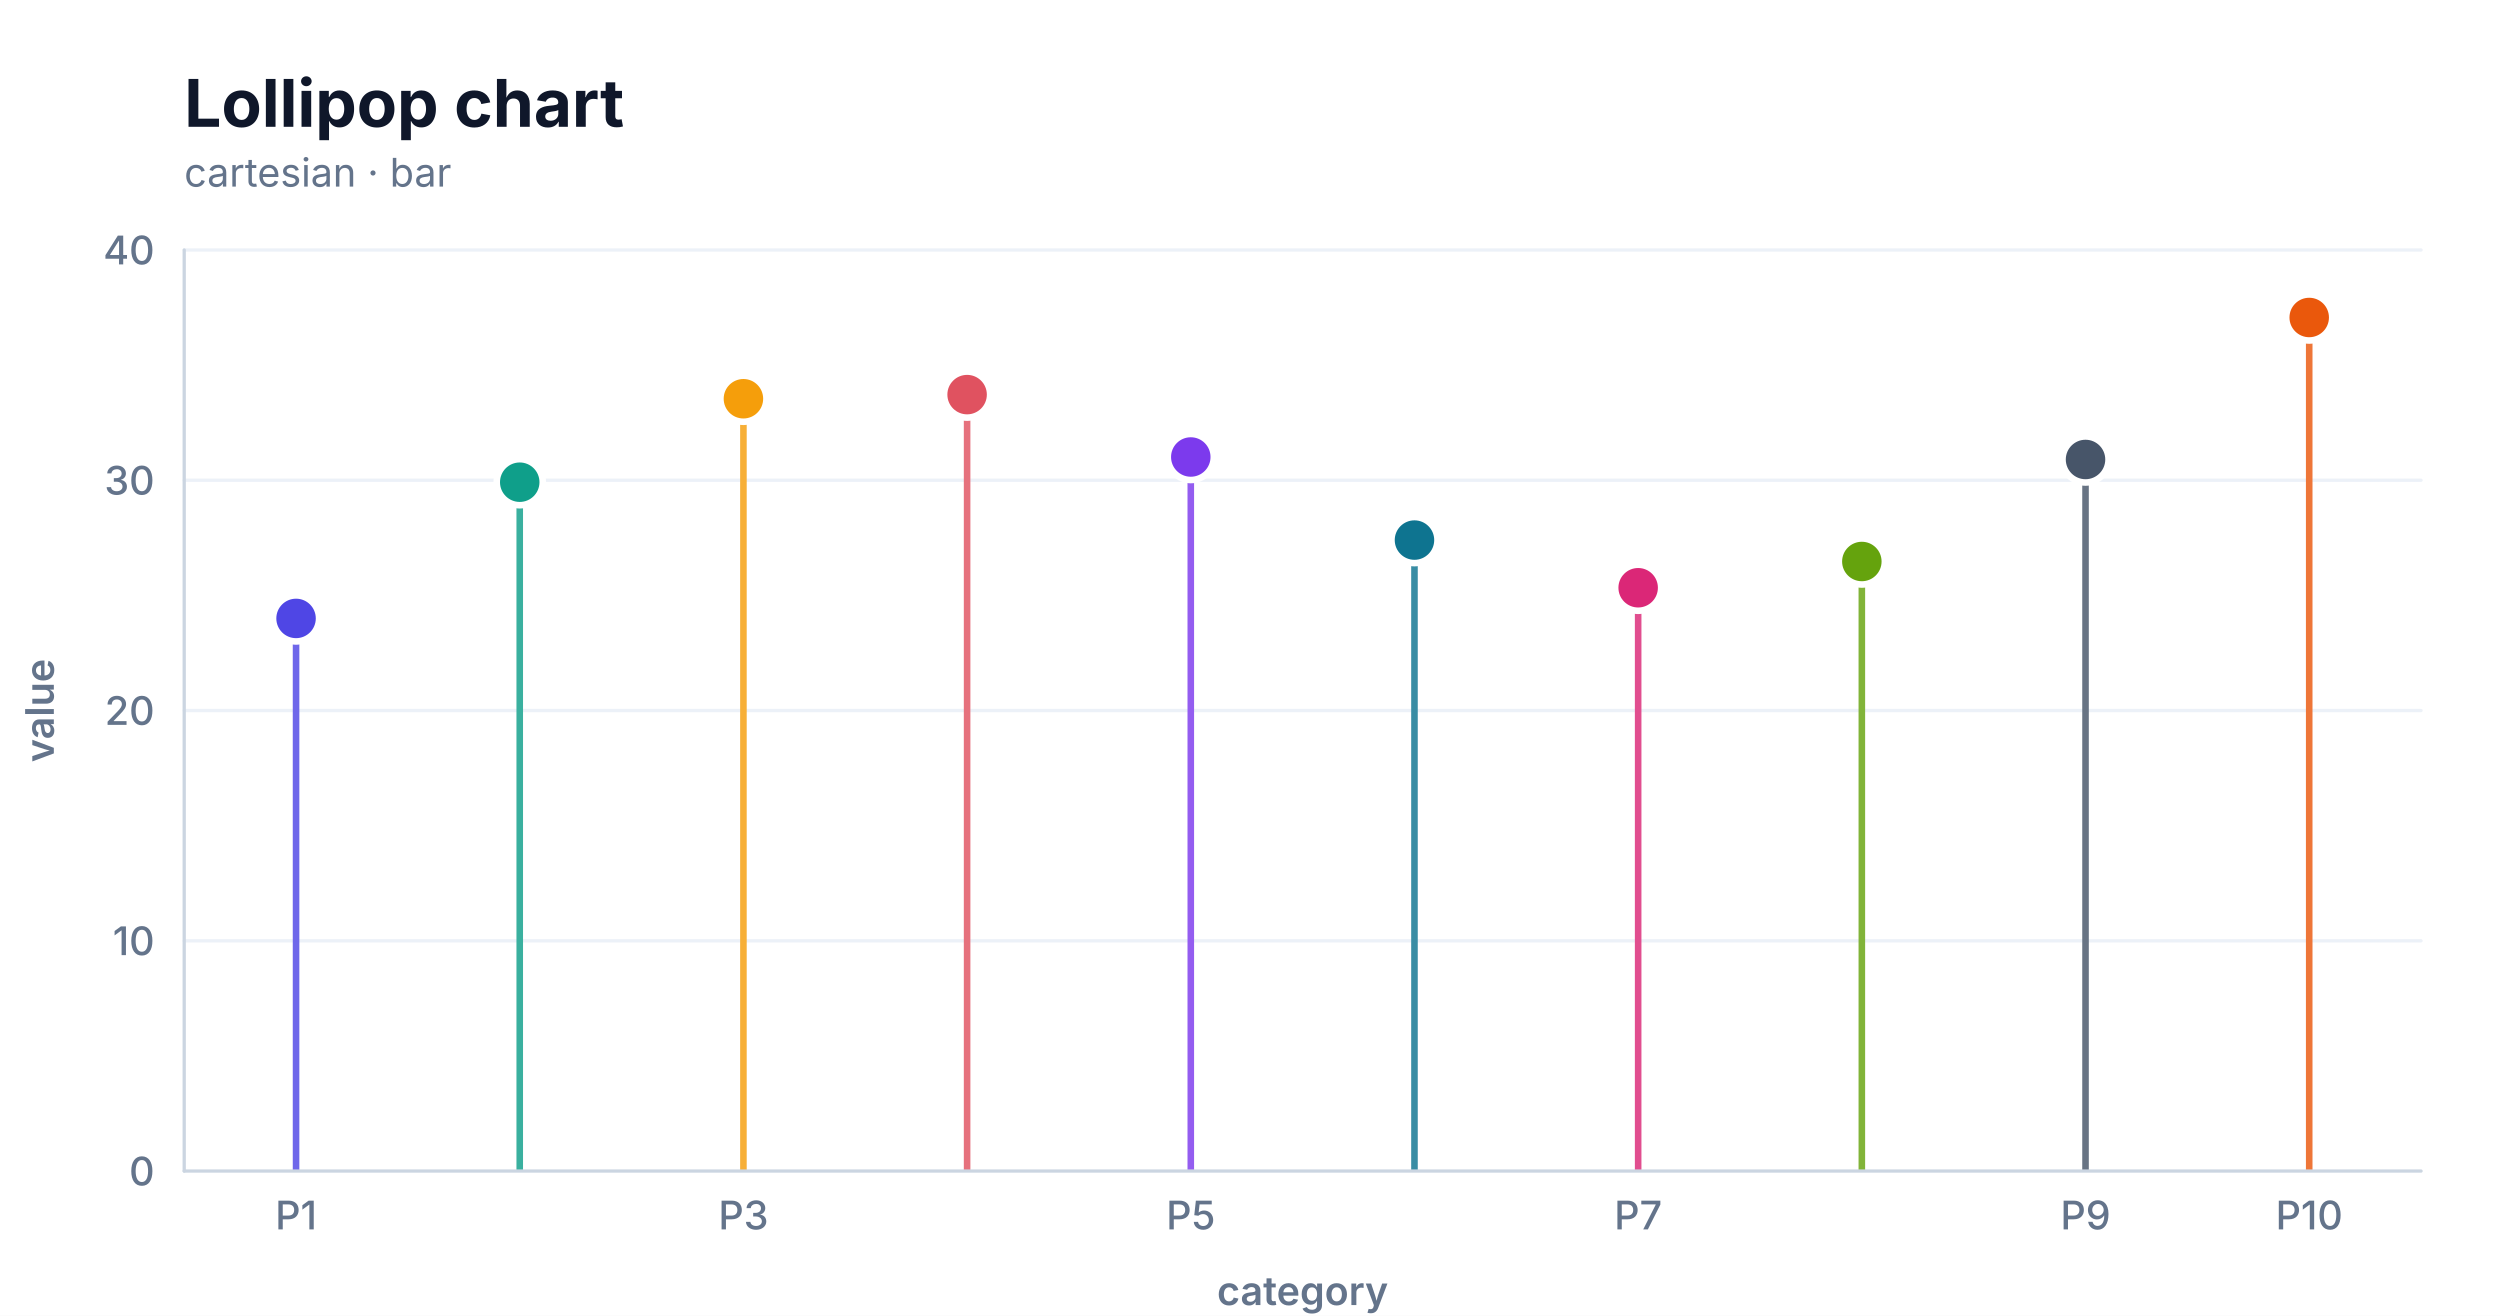
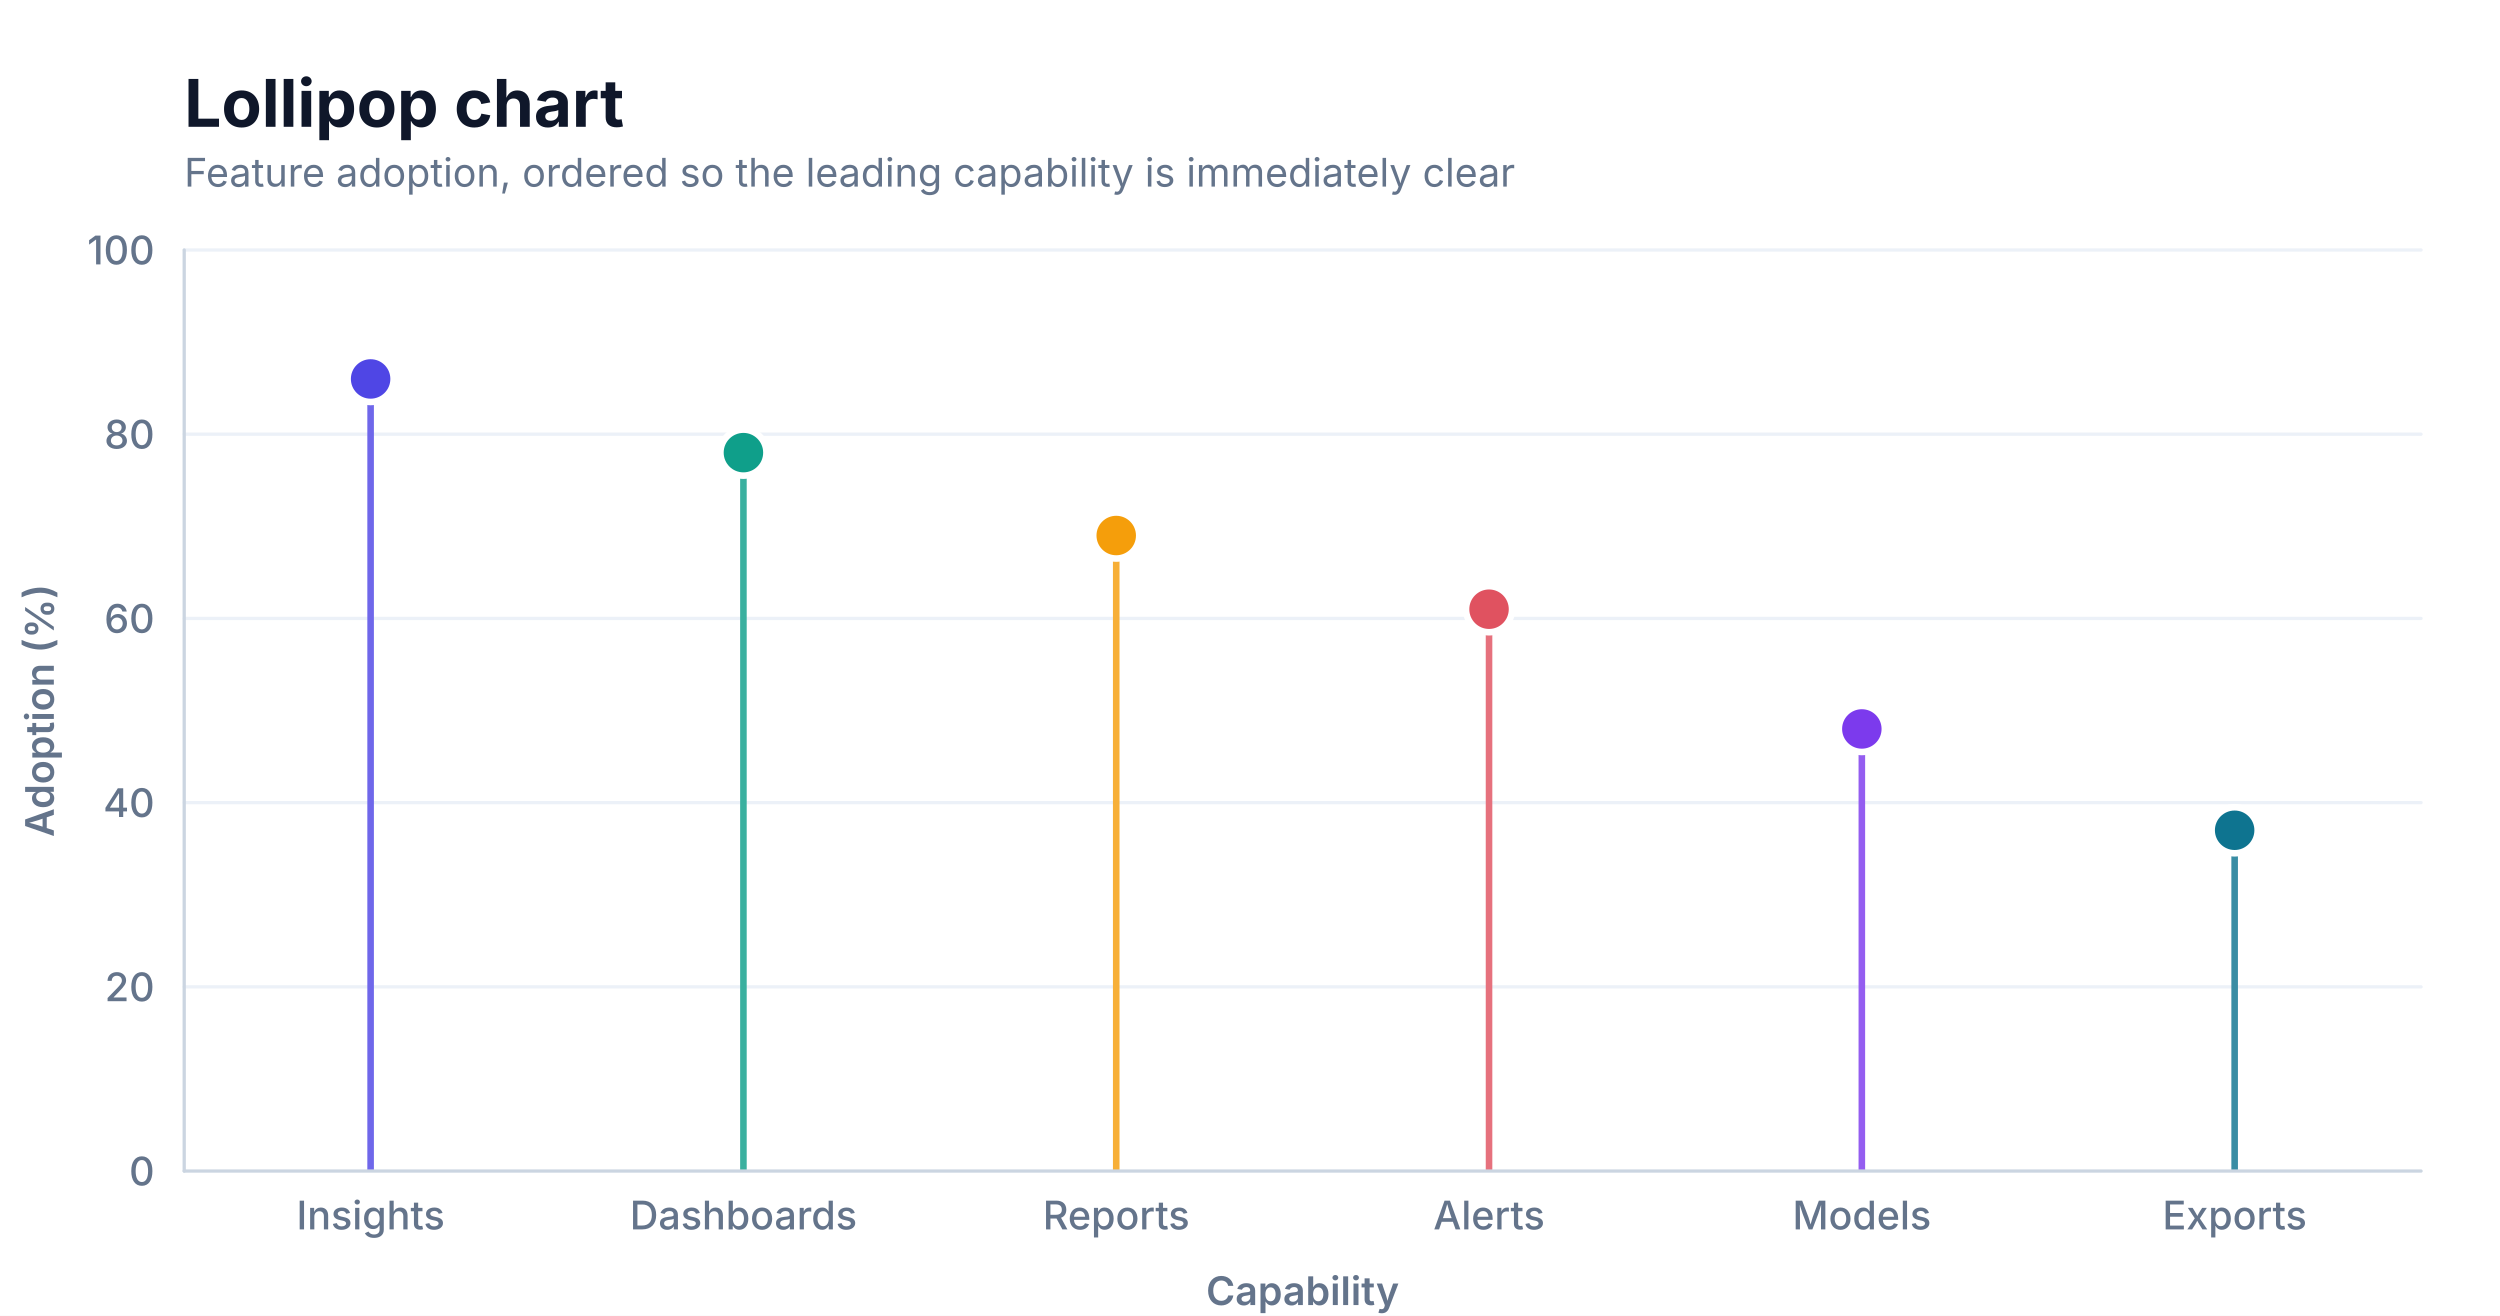
<svg xmlns="http://www.w3.org/2000/svg" width="760" height="400" viewBox="0 0 760 400" role="img" aria-labelledby="title description">
  <defs>
    <clipPath id="clip-1">
      <rect x="56" y="76" width="680" height="280" />
    </clipPath>
  </defs>
  <rect width="100%" height="100%" fill="#ffffff" />
  <g data-scene-node="scene:root">
-     <line data-scene-node="axis-y:grid:1" opacity="0.82" x1="56" y1="286" x2="736" y2="286" fill="none" stroke="#e8eef6" stroke-width="1" stroke-linecap="round" />
-     <line data-scene-node="axis-y:grid:2" opacity="0.82" x1="56" y1="216" x2="736" y2="216" fill="none" stroke="#e8eef6" stroke-width="1" stroke-linecap="round" />
-     <line data-scene-node="axis-y:grid:3" opacity="0.82" x1="56" y1="146" x2="736" y2="146" fill="none" stroke="#e8eef6" stroke-width="1" stroke-linecap="round" />
-     <line data-scene-node="axis-y:grid:4" opacity="0.82" x1="56" y1="76" x2="736" y2="76" fill="none" stroke="#e8eef6" stroke-width="1" stroke-linecap="round" />
+     <line data-scene-node="axis-y:grid:1" opacity="0.82" x1="56" y1="300" x2="736" y2="300" fill="none" stroke="#e8eef6" stroke-width="1" stroke-linecap="round" />
+     <line data-scene-node="axis-y:grid:2" opacity="0.82" x1="56" y1="244" x2="736" y2="244" fill="none" stroke="#e8eef6" stroke-width="1" stroke-linecap="round" />
+     <line data-scene-node="axis-y:grid:3" opacity="0.82" x1="56" y1="188" x2="736" y2="188" fill="none" stroke="#e8eef6" stroke-width="1" stroke-linecap="round" />
+     <line data-scene-node="axis-y:grid:4" opacity="0.82" x1="56" y1="132" x2="736" y2="132" fill="none" stroke="#e8eef6" stroke-width="1" stroke-linecap="round" />
+     <line data-scene-node="axis-y:grid:5" opacity="0.82" x1="56" y1="76" x2="736" y2="76" fill="none" stroke="#e8eef6" stroke-width="1" stroke-linecap="round" />
    <g data-scene-node="layer-0:group" clip-path="url(#clip-1)">
-       <line data-scene-node="layer-0:lollipop-stem:0" x1="90" y1="356" x2="90" y2="188" fill="none" stroke="#6f67ea" stroke-width="2" stroke-linecap="round" />
-       <line data-scene-node="layer-0:lollipop-stem:1" x1="158" y1="356" x2="158" y2="146.59" fill="none" stroke="#3ab09f" stroke-width="2" stroke-linecap="round" />
-       <line data-scene-node="layer-0:lollipop-stem:2" x1="226" y1="356" x2="226" y2="121.219" fill="none" stroke="#f7af37" stroke-width="2" stroke-linecap="round" />
-       <line data-scene-node="layer-0:lollipop-stem:3" x1="294" y1="356" x2="294" y2="119.962" fill="none" stroke="#e6717d" stroke-width="2" stroke-linecap="round" />
-       <line data-scene-node="layer-0:lollipop-stem:4" x1="362" y1="356" x2="362" y2="138.928" fill="none" stroke="#945df0" stroke-width="2" stroke-linecap="round" />
-       <line data-scene-node="layer-0:lollipop-stem:5" x1="430" y1="356" x2="430" y2="164.184" fill="none" stroke="#398da4" stroke-width="2" stroke-linecap="round" />
-       <line data-scene-node="layer-0:lollipop-stem:6" x1="498" y1="356" x2="498" y2="178.676" fill="none" stroke="#e14e8f" stroke-width="2" stroke-linecap="round" />
-       <line data-scene-node="layer-0:lollipop-stem:7" x1="566" y1="356" x2="566" y2="170.694" fill="none" stroke="#81b439" stroke-width="2" stroke-linecap="round" />
-       <line data-scene-node="layer-0:lollipop-stem:8" x1="634" y1="356" x2="634" y2="139.682" fill="none" stroke="#687484" stroke-width="2" stroke-linecap="round" />
-       <line data-scene-node="layer-0:lollipop-stem:9" x1="702" y1="356" x2="702" y2="96.518" fill="none" stroke="#ee7638" stroke-width="2" stroke-linecap="round" />
-       <circle data-scene-node="layer-0:lollipop-head:0" cx="90" cy="188" r="7" fill="#4f46e5" stroke="#ffffff" stroke-width="2" />
-       <circle data-scene-node="layer-0:lollipop-head:1" cx="158" cy="146.59" r="7" fill="#0f9f8a" stroke="#ffffff" stroke-width="2" />
-       <circle data-scene-node="layer-0:lollipop-head:2" cx="226" cy="121.219" r="7" fill="#f59e0b" stroke="#ffffff" stroke-width="2" />
-       <circle data-scene-node="layer-0:lollipop-head:3" cx="294" cy="119.962" r="7" fill="#e05260" stroke="#ffffff" stroke-width="2" />
-       <circle data-scene-node="layer-0:lollipop-head:4" cx="362" cy="138.928" r="7" fill="#7c3aed" stroke="#ffffff" stroke-width="2" />
-       <circle data-scene-node="layer-0:lollipop-head:5" cx="430" cy="164.184" r="7" fill="#0e7490" stroke="#ffffff" stroke-width="2" />
-       <circle data-scene-node="layer-0:lollipop-head:6" cx="498" cy="178.676" r="7" fill="#db2777" stroke="#ffffff" stroke-width="2" />
-       <circle data-scene-node="layer-0:lollipop-head:7" cx="566" cy="170.694" r="7" fill="#65a30d" stroke="#ffffff" stroke-width="2" />
-       <circle data-scene-node="layer-0:lollipop-head:8" cx="634" cy="139.682" r="7" fill="#475569" stroke="#ffffff" stroke-width="2" />
-       <circle data-scene-node="layer-0:lollipop-head:9" cx="702" cy="96.518" r="7" fill="#ea580c" stroke="#ffffff" stroke-width="2" />
+       <line data-scene-node="layer-0:lollipop-stem:0" x1="112.667" y1="356" x2="112.667" y2="115.2" fill="none" stroke="#6f67ea" stroke-width="2" stroke-linecap="round" />
+       <line data-scene-node="layer-0:lollipop-stem:1" x1="226" y1="356" x2="226" y2="137.6" fill="none" stroke="#3ab09f" stroke-width="2" stroke-linecap="round" />
+       <line data-scene-node="layer-0:lollipop-stem:2" x1="339.333" y1="356" x2="339.333" y2="162.8" fill="none" stroke="#f7af37" stroke-width="2" stroke-linecap="round" />
+       <line data-scene-node="layer-0:lollipop-stem:3" x1="452.667" y1="356" x2="452.667" y2="185.2" fill="none" stroke="#e6717d" stroke-width="2" stroke-linecap="round" />
+       <line data-scene-node="layer-0:lollipop-stem:4" x1="566" y1="356" x2="566" y2="221.6" fill="none" stroke="#945df0" stroke-width="2" stroke-linecap="round" />
+       <line data-scene-node="layer-0:lollipop-stem:5" x1="679.333" y1="356" x2="679.333" y2="252.4" fill="none" stroke="#398da4" stroke-width="2" stroke-linecap="round" />
+       <circle data-scene-node="layer-0:lollipop-head:0" cx="112.667" cy="115.2" r="7" fill="#4f46e5" stroke="#ffffff" stroke-width="2" />
+       <circle data-scene-node="layer-0:lollipop-head:1" cx="226" cy="137.6" r="7" fill="#0f9f8a" stroke="#ffffff" stroke-width="2" />
+       <circle data-scene-node="layer-0:lollipop-head:2" cx="339.333" cy="162.8" r="7" fill="#f59e0b" stroke="#ffffff" stroke-width="2" />
+       <circle data-scene-node="layer-0:lollipop-head:3" cx="452.667" cy="185.2" r="7" fill="#e05260" stroke="#ffffff" stroke-width="2" />
+       <circle data-scene-node="layer-0:lollipop-head:4" cx="566" cy="221.6" r="7" fill="#7c3aed" stroke="#ffffff" stroke-width="2" />
+       <circle data-scene-node="layer-0:lollipop-head:5" cx="679.333" cy="252.4" r="7" fill="#0e7490" stroke="#ffffff" stroke-width="2" />
    </g>
    <line data-scene-node="axis-x:line" x1="56" y1="356" x2="736" y2="356" fill="none" stroke="#cbd5e1" stroke-width="1" stroke-linecap="round" />
    <line data-scene-node="axis-y:line" x1="56" y1="76" x2="56" y2="356" fill="none" stroke="#cbd5e1" stroke-width="1" stroke-linecap="round" />
-     <text data-scene-node="axis-x:label:0" x="90" y="365" fill="#64748b" font-family="Inter, ui-sans-serif, system-ui, -apple-system, BlinkMacSystemFont, &quot;Segoe UI&quot;, sans-serif" font-size="12" font-weight="500" text-anchor="middle" dominant-baseline="text-before-edge">P1</text>
-     <text data-scene-node="axis-x:label:1" x="226" y="365" fill="#64748b" font-family="Inter, ui-sans-serif, system-ui, -apple-system, BlinkMacSystemFont, &quot;Segoe UI&quot;, sans-serif" font-size="12" font-weight="500" text-anchor="middle" dominant-baseline="text-before-edge">P3</text>
-     <text data-scene-node="axis-x:label:2" x="362" y="365" fill="#64748b" font-family="Inter, ui-sans-serif, system-ui, -apple-system, BlinkMacSystemFont, &quot;Segoe UI&quot;, sans-serif" font-size="12" font-weight="500" text-anchor="middle" dominant-baseline="text-before-edge">P5</text>
-     <text data-scene-node="axis-x:label:3" x="498" y="365" fill="#64748b" font-family="Inter, ui-sans-serif, system-ui, -apple-system, BlinkMacSystemFont, &quot;Segoe UI&quot;, sans-serif" font-size="12" font-weight="500" text-anchor="middle" dominant-baseline="text-before-edge">P7</text>
-     <text data-scene-node="axis-x:label:4" x="634" y="365" fill="#64748b" font-family="Inter, ui-sans-serif, system-ui, -apple-system, BlinkMacSystemFont, &quot;Segoe UI&quot;, sans-serif" font-size="12" font-weight="500" text-anchor="middle" dominant-baseline="text-before-edge">P9</text>
-     <text data-scene-node="axis-x:label:5" x="702" y="365" fill="#64748b" font-family="Inter, ui-sans-serif, system-ui, -apple-system, BlinkMacSystemFont, &quot;Segoe UI&quot;, sans-serif" font-size="12" font-weight="500" text-anchor="middle" dominant-baseline="text-before-edge">P10</text>
-     <text data-scene-node="axis-x:title" x="396" y="388" fill="#64748b" font-family="Inter, ui-sans-serif, system-ui, -apple-system, BlinkMacSystemFont, &quot;Segoe UI&quot;, sans-serif" font-size="12" font-weight="600" text-anchor="middle" dominant-baseline="text-before-edge">category</text>
+     <text data-scene-node="axis-x:label:0" x="112.667" y="365" fill="#64748b" font-family="Inter, ui-sans-serif, system-ui, -apple-system, BlinkMacSystemFont, &quot;Segoe UI&quot;, sans-serif" font-size="12" font-weight="500" text-anchor="middle" dominant-baseline="text-before-edge">Insights</text>
+     <text data-scene-node="axis-x:label:1" x="226" y="365" fill="#64748b" font-family="Inter, ui-sans-serif, system-ui, -apple-system, BlinkMacSystemFont, &quot;Segoe UI&quot;, sans-serif" font-size="12" font-weight="500" text-anchor="middle" dominant-baseline="text-before-edge">Dashboards</text>
+     <text data-scene-node="axis-x:label:2" x="339.333" y="365" fill="#64748b" font-family="Inter, ui-sans-serif, system-ui, -apple-system, BlinkMacSystemFont, &quot;Segoe UI&quot;, sans-serif" font-size="12" font-weight="500" text-anchor="middle" dominant-baseline="text-before-edge">Reports</text>
+     <text data-scene-node="axis-x:label:3" x="452.667" y="365" fill="#64748b" font-family="Inter, ui-sans-serif, system-ui, -apple-system, BlinkMacSystemFont, &quot;Segoe UI&quot;, sans-serif" font-size="12" font-weight="500" text-anchor="middle" dominant-baseline="text-before-edge">Alerts</text>
+     <text data-scene-node="axis-x:label:4" x="566" y="365" fill="#64748b" font-family="Inter, ui-sans-serif, system-ui, -apple-system, BlinkMacSystemFont, &quot;Segoe UI&quot;, sans-serif" font-size="12" font-weight="500" text-anchor="middle" dominant-baseline="text-before-edge">Models</text>
+     <text data-scene-node="axis-x:label:5" x="679.333" y="365" fill="#64748b" font-family="Inter, ui-sans-serif, system-ui, -apple-system, BlinkMacSystemFont, &quot;Segoe UI&quot;, sans-serif" font-size="12" font-weight="500" text-anchor="middle" dominant-baseline="text-before-edge">Exports</text>
+     <text data-scene-node="axis-x:title" x="396" y="388" fill="#64748b" font-family="Inter, ui-sans-serif, system-ui, -apple-system, BlinkMacSystemFont, &quot;Segoe UI&quot;, sans-serif" font-size="12" font-weight="600" text-anchor="middle" dominant-baseline="text-before-edge">Capability</text>
    <text data-scene-node="axis-y:label:0" x="47" y="356" fill="#64748b" font-family="Inter, ui-sans-serif, system-ui, -apple-system, BlinkMacSystemFont, &quot;Segoe UI&quot;, sans-serif" font-size="12" font-weight="500" text-anchor="end" dominant-baseline="central">0</text>
-     <text data-scene-node="axis-y:label:1" x="47" y="286" fill="#64748b" font-family="Inter, ui-sans-serif, system-ui, -apple-system, BlinkMacSystemFont, &quot;Segoe UI&quot;, sans-serif" font-size="12" font-weight="500" text-anchor="end" dominant-baseline="central">10</text>
-     <text data-scene-node="axis-y:label:2" x="47" y="216" fill="#64748b" font-family="Inter, ui-sans-serif, system-ui, -apple-system, BlinkMacSystemFont, &quot;Segoe UI&quot;, sans-serif" font-size="12" font-weight="500" text-anchor="end" dominant-baseline="central">20</text>
-     <text data-scene-node="axis-y:label:3" x="47" y="146" fill="#64748b" font-family="Inter, ui-sans-serif, system-ui, -apple-system, BlinkMacSystemFont, &quot;Segoe UI&quot;, sans-serif" font-size="12" font-weight="500" text-anchor="end" dominant-baseline="central">30</text>
-     <text data-scene-node="axis-y:label:4" x="47" y="76" fill="#64748b" font-family="Inter, ui-sans-serif, system-ui, -apple-system, BlinkMacSystemFont, &quot;Segoe UI&quot;, sans-serif" font-size="12" font-weight="500" text-anchor="end" dominant-baseline="central">40</text>
-     <text data-scene-node="axis-y:title" x="12" y="216" fill="#64748b" font-family="Inter, ui-sans-serif, system-ui, -apple-system, BlinkMacSystemFont, &quot;Segoe UI&quot;, sans-serif" font-size="12" font-weight="600" text-anchor="middle" dominant-baseline="central" transform="rotate(-90 12 216)">value</text>
+     <text data-scene-node="axis-y:label:1" x="47" y="300" fill="#64748b" font-family="Inter, ui-sans-serif, system-ui, -apple-system, BlinkMacSystemFont, &quot;Segoe UI&quot;, sans-serif" font-size="12" font-weight="500" text-anchor="end" dominant-baseline="central">20</text>
+     <text data-scene-node="axis-y:label:2" x="47" y="244" fill="#64748b" font-family="Inter, ui-sans-serif, system-ui, -apple-system, BlinkMacSystemFont, &quot;Segoe UI&quot;, sans-serif" font-size="12" font-weight="500" text-anchor="end" dominant-baseline="central">40</text>
+     <text data-scene-node="axis-y:label:3" x="47" y="188" fill="#64748b" font-family="Inter, ui-sans-serif, system-ui, -apple-system, BlinkMacSystemFont, &quot;Segoe UI&quot;, sans-serif" font-size="12" font-weight="500" text-anchor="end" dominant-baseline="central">60</text>
+     <text data-scene-node="axis-y:label:4" x="47" y="132" fill="#64748b" font-family="Inter, ui-sans-serif, system-ui, -apple-system, BlinkMacSystemFont, &quot;Segoe UI&quot;, sans-serif" font-size="12" font-weight="500" text-anchor="end" dominant-baseline="central">80</text>
+     <text data-scene-node="axis-y:label:5" x="47" y="76" fill="#64748b" font-family="Inter, ui-sans-serif, system-ui, -apple-system, BlinkMacSystemFont, &quot;Segoe UI&quot;, sans-serif" font-size="12" font-weight="500" text-anchor="end" dominant-baseline="central">100</text>
+     <text data-scene-node="axis-y:title" x="12" y="216" fill="#64748b" font-family="Inter, ui-sans-serif, system-ui, -apple-system, BlinkMacSystemFont, &quot;Segoe UI&quot;, sans-serif" font-size="12" font-weight="600" text-anchor="middle" dominant-baseline="central" transform="rotate(-90 12 216)">Adoption (%)</text>
    <text data-scene-node="chart:title" x="56" y="24" fill="#0f172a" font-family="Inter, ui-sans-serif, system-ui, -apple-system, BlinkMacSystemFont, &quot;Segoe UI&quot;, sans-serif" font-size="20" font-weight="700" text-anchor="start" dominant-baseline="text-before-edge">Lollipop chart</text>
-     <text data-scene-node="chart:subtitle" x="56" y="48" fill="#64748b" font-family="Inter, ui-sans-serif, system-ui, -apple-system, BlinkMacSystemFont, &quot;Segoe UI&quot;, sans-serif" font-size="12" font-weight="400" text-anchor="start" dominant-baseline="text-before-edge">cartesian · bar</text>
+     <text data-scene-node="chart:subtitle" x="56" y="48" fill="#64748b" font-family="Inter, ui-sans-serif, system-ui, -apple-system, BlinkMacSystemFont, &quot;Segoe UI&quot;, sans-serif" font-size="12" font-weight="400" text-anchor="start" dominant-baseline="text-before-edge">Feature adoption, ordered so the leading capability is immediately clear</text>
  </g>
</svg>
